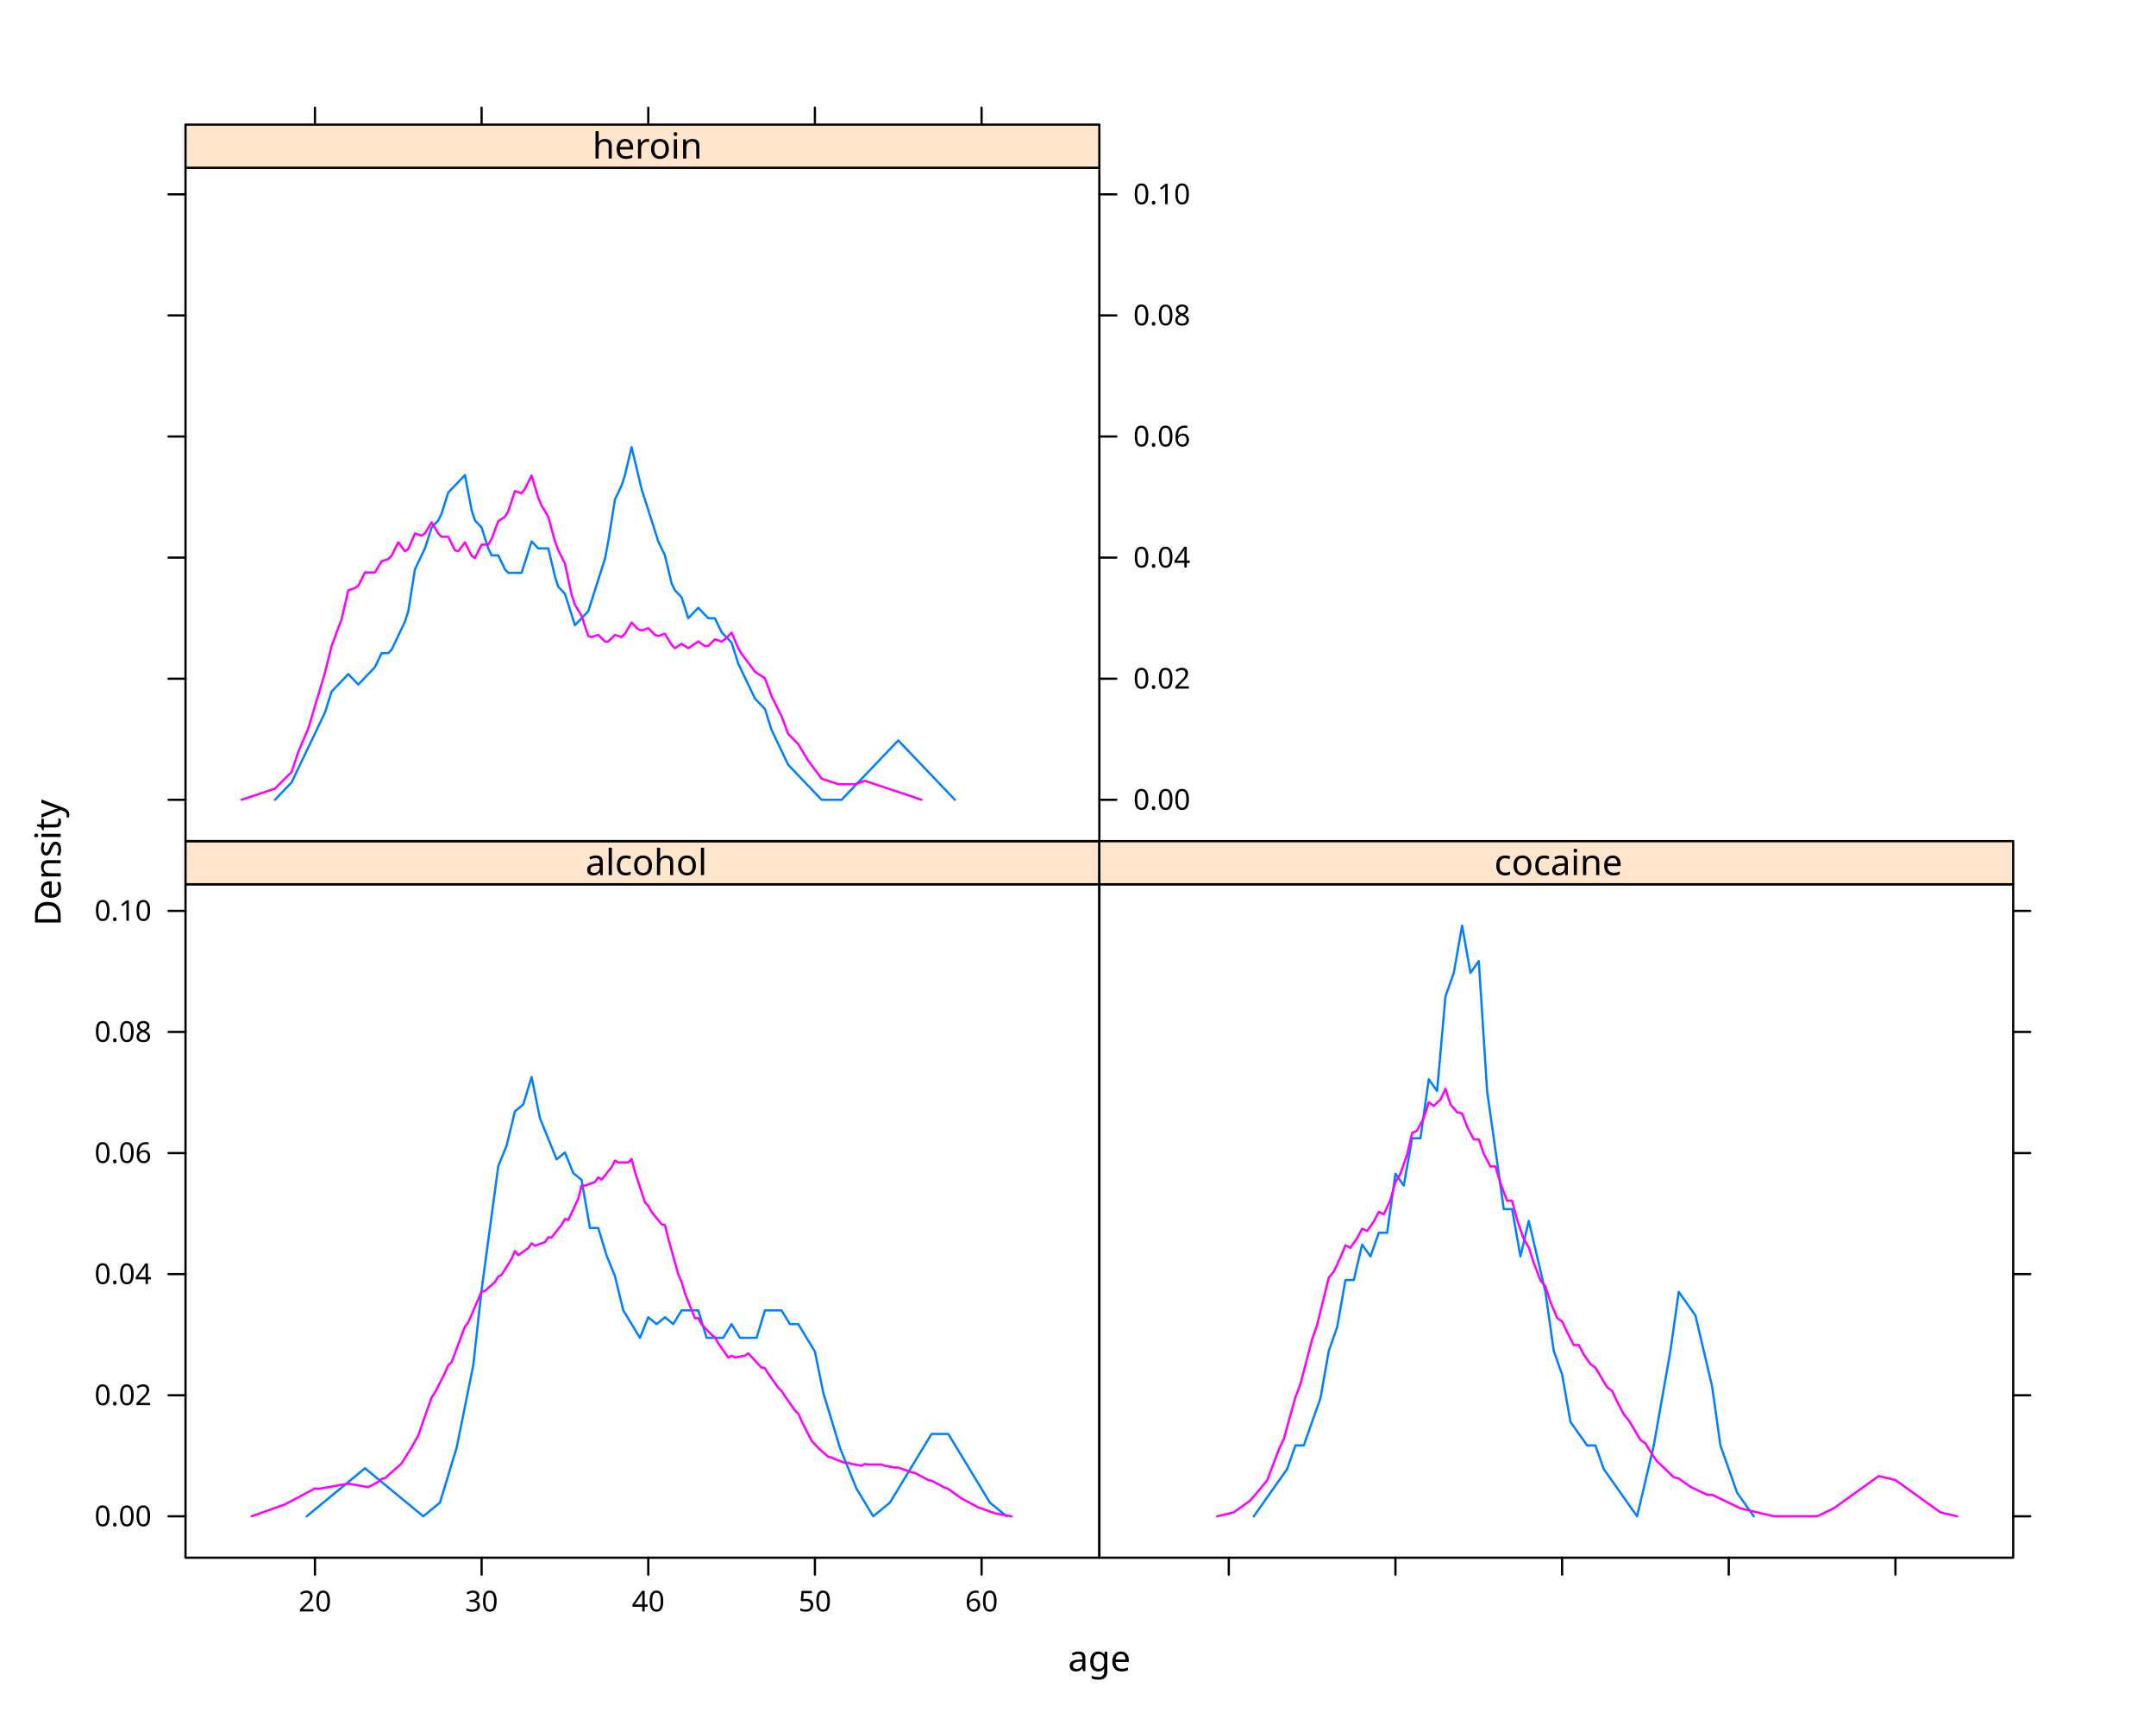
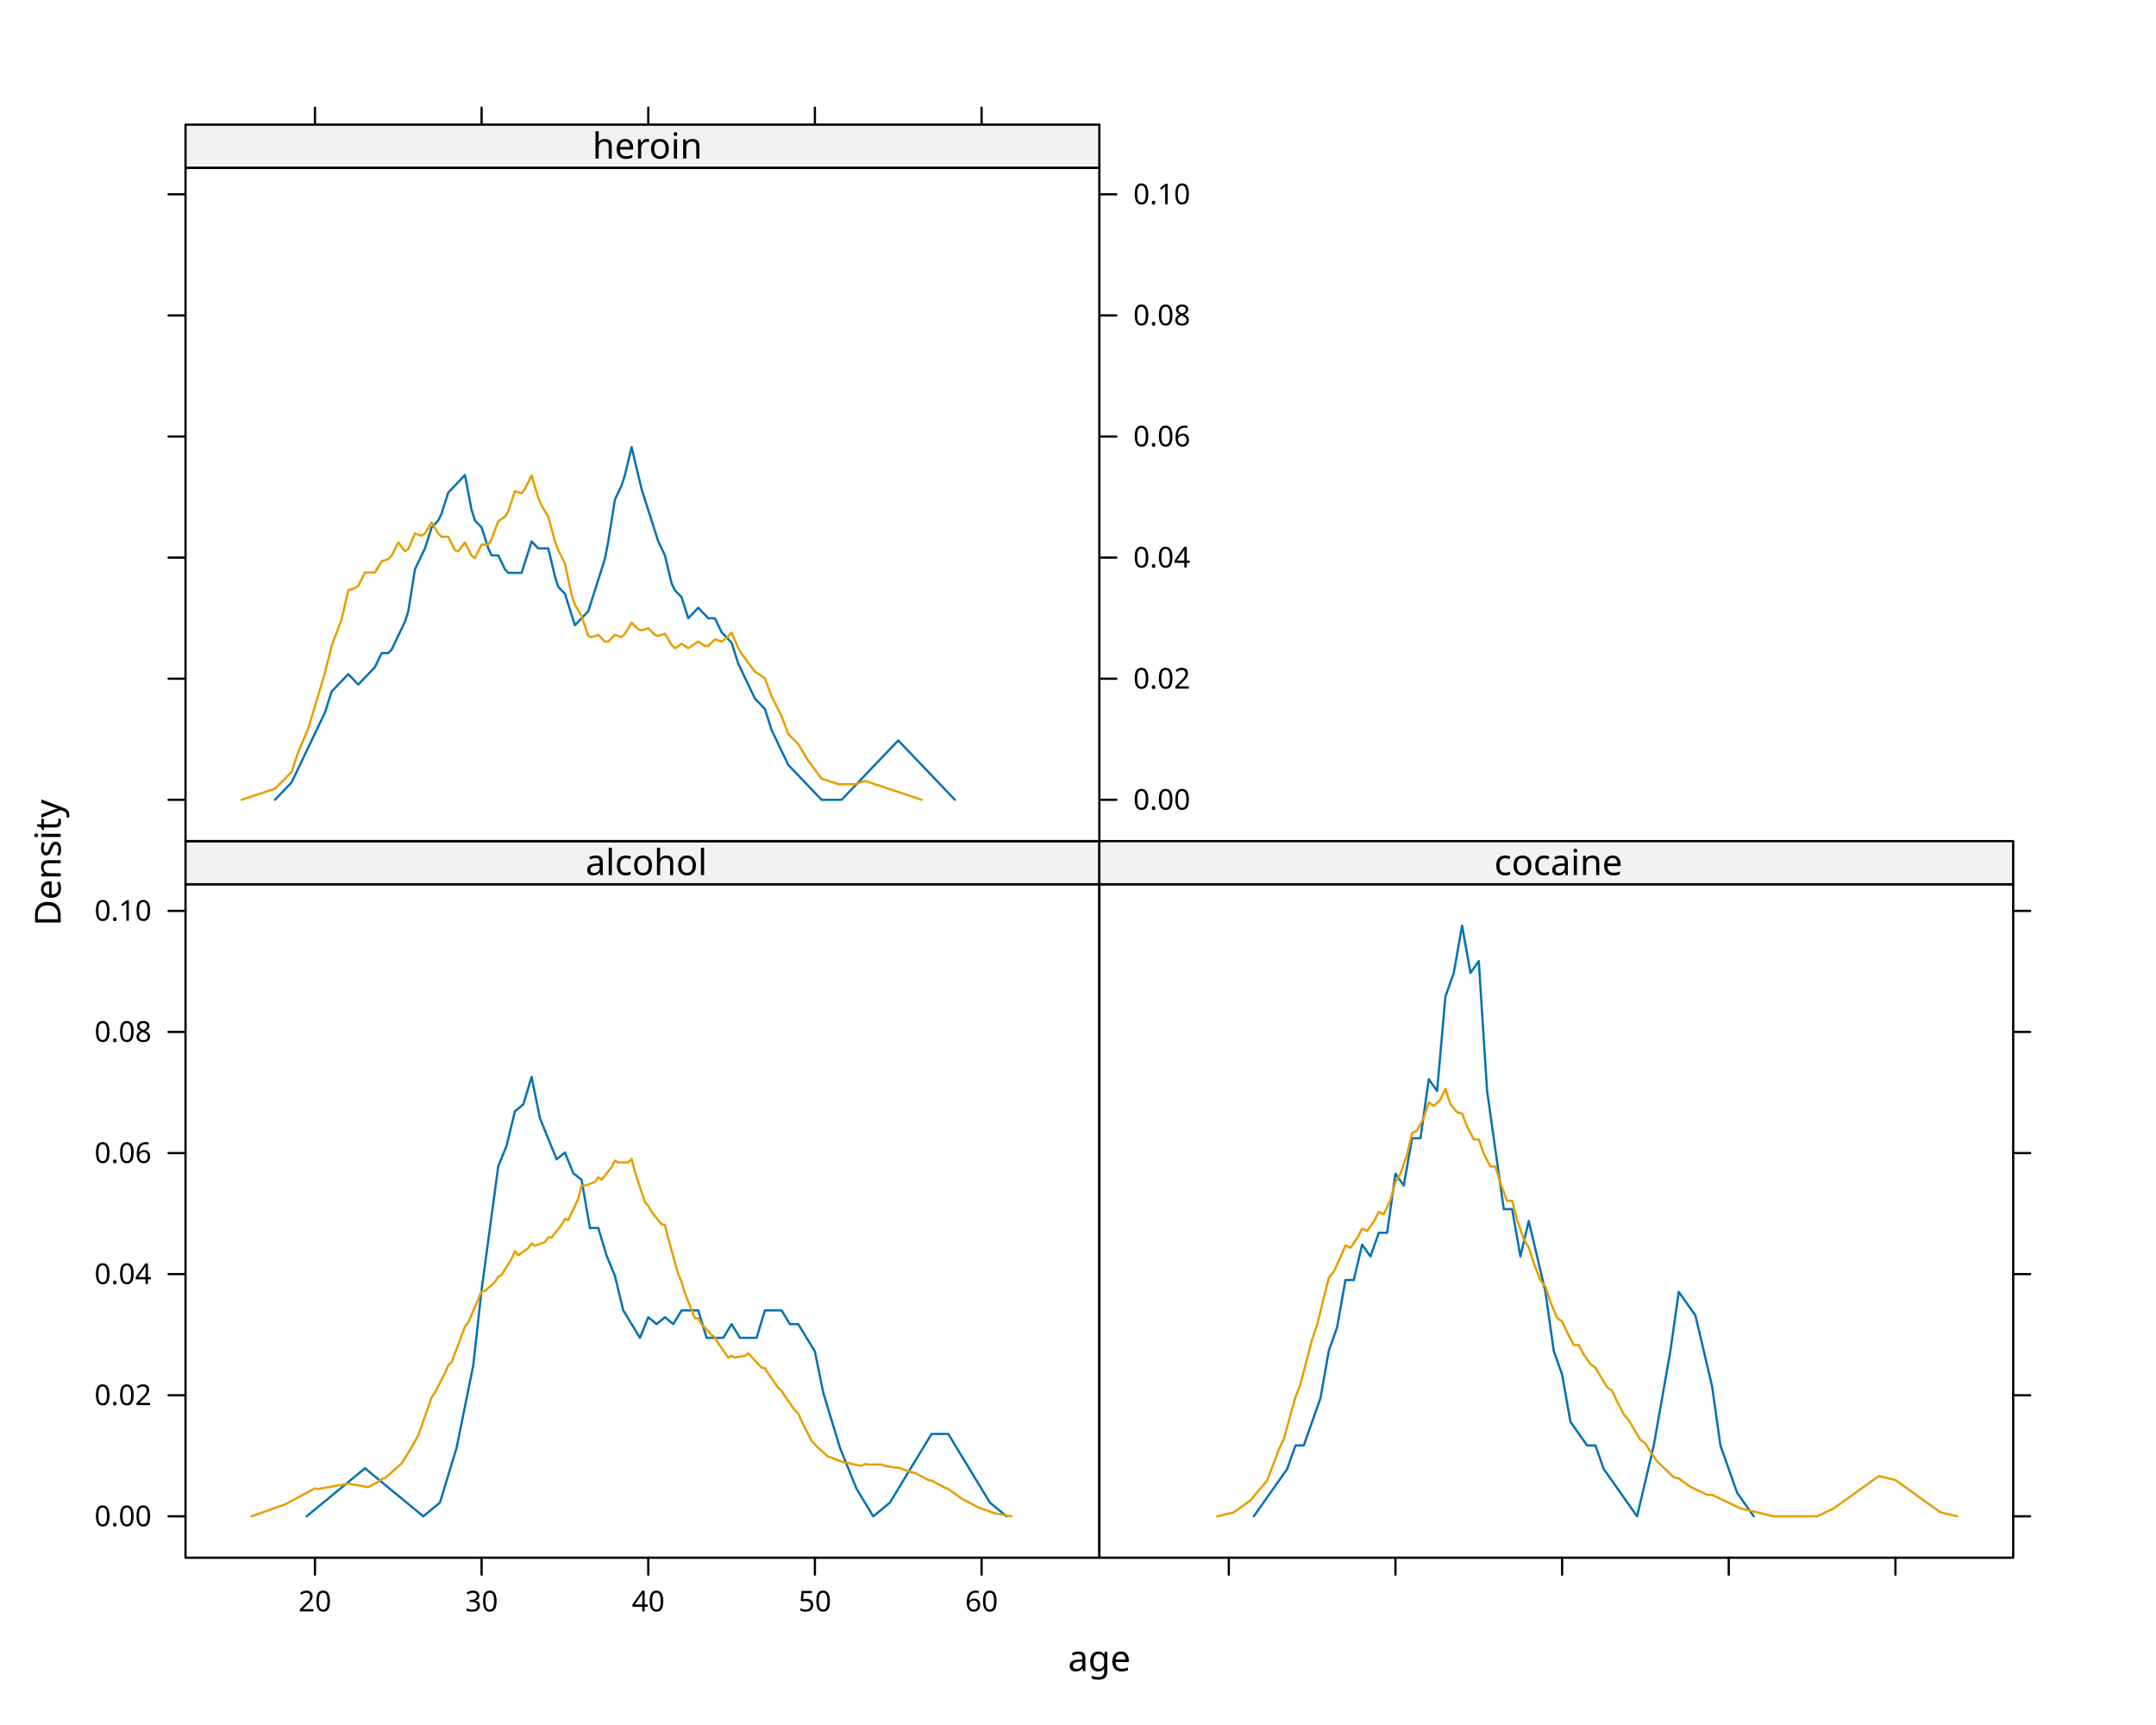
<svg xmlns="http://www.w3.org/2000/svg" class="svglite" data-engine-version="2.0" width="720.00pt" height="576.00pt" viewBox="0 0 720.00 576.00">
  <defs>
    <style type="text/css">
    .svglite line, .svglite polyline, .svglite polygon, .svglite path, .svglite rect, .svglite circle {
      fill: none;
      stroke: #000000;
      stroke-linecap: round;
      stroke-linejoin: round;
      stroke-miterlimit: 10.00;
    }
  </style>
  </defs>
  <rect width="100%" height="100%" style="stroke: none; fill: #FFFFFF;" />
  <defs>
    <clipPath id="cpMC4wMHw3MjAuMDB8MC4wMHw1NzYuMDA=">
      <rect x="0.00" y="0.00" width="720.00" height="576.00" />
    </clipPath>
  </defs>
  <g clip-path="url(#cpMC4wMHw3MjAuMDB8MC4wMHw1NzYuMDA=)">
    <rect x="0.00" y="0.00" width="720.00" height="576.00" style="stroke-width: 0.75; stroke: none;" />
    <text x="367.13" y="558.00" text-anchor="middle" style="font-size: 12.00px; font-family: sans;" textLength="20.02px" lengthAdjust="spacingAndGlyphs">age</text>
    <text transform="translate(20.26,288.07) rotate(-90)" text-anchor="middle" style="font-size: 12.00px; font-family: sans;" textLength="40.02px" lengthAdjust="spacingAndGlyphs">Density</text>
  </g>
  <defs>
    <clipPath id="cpNjEuOTV8MzY3LjEzfDI5NS4yN3w1MjAuMTM=">
      <rect x="61.95" y="295.27" width="305.18" height="224.86" />
    </clipPath>
  </defs>
  <g clip-path="url(#cpNjEuOTV8MzY3LjEzfDI5NS4yN3w1MjAuMTM=)">
</g>
  <g clip-path="url(#cpMC4wMHw3MjAuMDB8MC4wMHw1NzYuMDA=)">
    <line x1="61.95" y1="506.32" x2="56.28" y2="506.32" style="stroke-width: 0.75;" />
    <line x1="61.95" y1="465.89" x2="56.28" y2="465.89" style="stroke-width: 0.75;" />
    <line x1="61.95" y1="425.45" x2="56.28" y2="425.45" style="stroke-width: 0.75;" />
    <line x1="61.95" y1="385.02" x2="56.28" y2="385.02" style="stroke-width: 0.75;" />
    <line x1="61.95" y1="344.58" x2="56.28" y2="344.58" style="stroke-width: 0.75;" />
    <line x1="61.95" y1="304.15" x2="56.28" y2="304.15" style="stroke-width: 0.75;" />
    <text x="50.61" y="509.62" text-anchor="end" style="font-size: 9.60px; font-family: sans;" textLength="18.69px" lengthAdjust="spacingAndGlyphs">0.00</text>
    <text x="50.61" y="469.19" text-anchor="end" style="font-size: 9.60px; font-family: sans;" textLength="18.69px" lengthAdjust="spacingAndGlyphs">0.02</text>
    <text x="50.61" y="428.75" text-anchor="end" style="font-size: 9.60px; font-family: sans;" textLength="18.69px" lengthAdjust="spacingAndGlyphs">0.04</text>
    <text x="50.61" y="388.32" text-anchor="end" style="font-size: 9.60px; font-family: sans;" textLength="18.69px" lengthAdjust="spacingAndGlyphs">0.06</text>
    <text x="50.61" y="347.88" text-anchor="end" style="font-size: 9.60px; font-family: sans;" textLength="18.69px" lengthAdjust="spacingAndGlyphs">0.08</text>
    <text x="50.61" y="307.45" text-anchor="end" style="font-size: 9.60px; font-family: sans;" textLength="18.69px" lengthAdjust="spacingAndGlyphs">0.10</text>
    <line x1="105.18" y1="520.13" x2="105.18" y2="525.80" style="stroke-width: 0.75;" />
    <line x1="160.83" y1="520.13" x2="160.83" y2="525.80" style="stroke-width: 0.75;" />
    <line x1="216.49" y1="520.13" x2="216.49" y2="525.80" style="stroke-width: 0.75;" />
    <line x1="272.14" y1="520.13" x2="272.14" y2="525.80" style="stroke-width: 0.75;" />
    <line x1="327.80" y1="520.13" x2="327.80" y2="525.80" style="stroke-width: 0.75;" />
    <text x="105.18" y="538.07" text-anchor="middle" style="font-size: 9.60px; font-family: sans;" textLength="10.68px" lengthAdjust="spacingAndGlyphs">20</text>
    <text x="160.83" y="538.07" text-anchor="middle" style="font-size: 9.60px; font-family: sans;" textLength="10.68px" lengthAdjust="spacingAndGlyphs">30</text>
    <text x="216.49" y="538.07" text-anchor="middle" style="font-size: 9.60px; font-family: sans;" textLength="10.68px" lengthAdjust="spacingAndGlyphs">40</text>
    <text x="272.14" y="538.07" text-anchor="middle" style="font-size: 9.60px; font-family: sans;" textLength="10.68px" lengthAdjust="spacingAndGlyphs">50</text>
    <text x="327.80" y="538.07" text-anchor="middle" style="font-size: 9.60px; font-family: sans;" textLength="10.68px" lengthAdjust="spacingAndGlyphs">60</text>
  </g>
  <g clip-path="url(#cpNjEuOTV8MzY3LjEzfDI5NS4yN3w1MjAuMTM=)">
-     <polyline points="102.40,506.32 121.88,490.27 141.35,506.32 146.92,501.74 152.49,483.40 158.05,455.89 160.83,430.68 166.40,389.42 169.18,382.54 171.96,371.08 174.75,368.79 177.53,359.62 180.31,373.37 185.88,387.12 188.66,384.83 191.44,391.71 194.23,394.00 197.01,410.05 199.79,410.05 202.57,419.22 205.36,426.09 208.14,437.55 213.71,446.72 216.49,439.85 219.27,442.14 222.05,439.85 224.84,442.14 227.62,437.55 233.18,437.55 235.97,446.72 241.53,446.72 244.32,442.14 247.10,446.72 252.66,446.72 255.45,437.55 261.01,437.55 263.79,442.14 266.58,442.14 272.14,451.31 274.93,465.06 280.49,483.40 286.06,497.15 291.62,506.32 297.19,501.74 311.10,478.81 316.67,478.81 330.58,501.74 336.15,506.32 " style="stroke-width: 0.75; stroke: #0080FF;" />
-     <polyline points="84.03,506.32 95.16,502.35 105.18,496.99 106.29,497.18 116.31,495.40 122.99,496.59 126.33,494.80 127.44,493.81 128.55,493.61 134.12,488.65 137.46,483.28 139.68,479.31 144.14,466.60 145.25,465.01 148.59,458.46 149.70,455.88 150.82,454.88 155.27,442.97 156.38,441.58 160.83,431.25 161.95,431.05 165.29,428.07 166.40,426.29 167.51,425.69 170.85,420.33 171.96,417.75 173.08,419.14 176.42,416.75 177.53,415.17 178.64,415.96 181.98,414.77 183.10,413.18 184.21,413.18 187.55,409.01 188.66,407.02 189.77,407.42 193.11,400.27 194.23,395.90 195.34,395.90 198.68,394.71 199.79,393.12 200.91,393.92 204.24,389.74 205.36,387.56 206.47,388.16 209.81,388.16 210.92,386.96 212.04,391.33 215.38,401.46 216.49,402.65 217.60,404.64 220.94,408.81 222.05,409.01 223.17,413.58 226.51,425.49 227.62,428.07 228.73,431.85 232.07,440.19 233.18,440.19 234.30,442.17 237.64,445.75 238.75,446.54 239.86,448.53 243.20,453.30 244.32,452.70 245.43,453.30 248.77,452.70 249.88,451.91 254.33,456.67 255.45,456.87 256.56,458.66 259.90,463.42 261.01,464.42 262.13,466.20 265.46,470.97 266.58,471.96 267.69,474.54 271.03,481.10 273.26,483.48 276.60,486.46 277.71,486.66 278.82,487.25 282.16,488.45 283.27,488.45 284.39,488.84 287.73,489.44 288.84,488.84 289.95,489.04 294.41,489.04 295.52,489.44 298.86,490.04 299.97,490.04 304.42,491.62 305.54,491.82 309.99,494.21 311.10,494.40 315.55,496.79 316.67,497.18 321.12,500.36 326.68,503.34 332.25,505.33 337.82,506.32 " style="stroke-width: 0.75; stroke: #FF00FF;" />
+     <polyline points="102.40,506.32 121.88,490.27 141.35,506.32 146.92,501.74 152.49,483.40 158.05,455.89 160.83,430.68 166.40,389.42 169.18,382.54 171.96,371.08 174.75,368.79 177.53,359.62 180.31,373.37 185.88,387.12 188.66,384.83 191.44,391.71 194.23,394.00 197.01,410.05 199.79,410.05 202.57,419.22 205.36,426.09 208.14,437.55 213.71,446.72 216.49,439.85 219.27,442.14 222.05,439.85 224.84,442.14 227.62,437.55 233.18,437.55 235.97,446.72 241.53,446.72 244.32,442.14 247.10,446.72 252.66,446.72 255.45,437.55 261.01,437.55 263.79,442.14 266.58,442.14 272.14,451.31 274.93,465.06 280.49,483.40 286.06,497.15 291.62,506.32 297.19,501.74 311.10,478.81 316.67,478.81 330.58,501.74 336.15,506.32 " style="stroke-width: 0.75; stroke: #0072B2;" />
+     <polyline points="84.03,506.32 95.16,502.35 105.18,496.99 106.29,497.18 116.31,495.40 122.99,496.59 126.33,494.80 127.44,493.81 128.55,493.61 134.12,488.65 137.46,483.28 139.68,479.31 144.14,466.60 145.25,465.01 148.59,458.46 149.70,455.88 150.82,454.88 155.27,442.97 156.38,441.58 160.83,431.25 161.95,431.05 165.29,428.07 166.40,426.29 167.51,425.69 170.85,420.33 171.96,417.75 173.08,419.14 176.42,416.75 177.53,415.17 178.64,415.96 181.98,414.77 183.10,413.18 184.21,413.18 187.55,409.01 188.66,407.02 189.77,407.42 193.11,400.27 194.23,395.90 195.34,395.90 198.68,394.71 199.79,393.12 200.91,393.92 204.24,389.74 205.36,387.56 206.47,388.16 209.81,388.16 210.92,386.96 212.04,391.33 215.38,401.46 216.49,402.65 217.60,404.64 220.94,408.81 222.05,409.01 223.17,413.58 226.51,425.49 227.62,428.07 228.73,431.85 232.07,440.19 233.18,440.19 234.30,442.17 237.64,445.75 238.75,446.54 239.86,448.53 243.20,453.30 244.32,452.70 245.43,453.30 248.77,452.70 249.88,451.91 254.33,456.67 255.45,456.87 256.56,458.66 259.90,463.42 261.01,464.42 262.13,466.20 265.46,470.97 266.58,471.96 267.69,474.54 271.03,481.10 273.26,483.48 276.60,486.46 277.71,486.66 278.82,487.25 282.16,488.45 283.27,488.45 284.39,488.84 287.73,489.44 288.84,488.84 289.95,489.04 294.41,489.04 295.52,489.44 298.86,490.04 299.97,490.04 304.42,491.62 305.54,491.82 309.99,494.21 311.10,494.40 315.55,496.79 316.67,497.18 321.12,500.36 326.68,503.34 332.25,505.33 337.82,506.32 " style="stroke-width: 0.75; stroke: #E69F00;" />
  </g>
  <g clip-path="url(#cpMC4wMHw3MjAuMDB8MC4wMHw1NzYuMDA=)">
    <rect x="61.95" y="295.27" width="305.18" height="224.86" style="stroke-width: 0.75;" />
  </g>
  <defs>
    <clipPath id="cpNjEuOTV8MzY3LjEzfDI4MC44N3wyOTUuMjc=">
      <rect x="61.95" y="280.87" width="305.18" height="14.40" />
    </clipPath>
  </defs>
  <g clip-path="url(#cpNjEuOTV8MzY3LjEzfDI4MC44N3wyOTUuMjc=)">
-     <rect x="61.95" y="280.87" width="305.18" height="14.40" style="stroke-width: 0.75; stroke: #FFE5CC; fill: #FFE5CC;" />
+     <rect x="61.95" y="280.87" width="305.18" height="14.40" style="stroke-width: 0.75; stroke: #F2F2F2; fill: #F2F2F2;" />
    <text x="195.53" y="292.20" style="font-size: 12.00px; font-family: sans;" textLength="38.03px" lengthAdjust="spacingAndGlyphs">alcohol</text>
  </g>
  <g clip-path="url(#cpMC4wMHw3MjAuMDB8MC4wMHw1NzYuMDA=)">
    <rect x="61.95" y="280.87" width="305.18" height="14.40" style="stroke-width: 0.75;" />
  </g>
  <defs>
    <clipPath id="cpMzY3LjEzfDY3Mi4zMXwyOTUuMjd8NTIwLjEz">
      <rect x="367.13" y="295.27" width="305.18" height="224.86" />
    </clipPath>
  </defs>
  <g clip-path="url(#cpMzY3LjEzfDY3Mi4zMXwyOTUuMjd8NTIwLjEz)">
</g>
  <g clip-path="url(#cpMC4wMHw3MjAuMDB8MC4wMHw1NzYuMDA=)">
    <line x1="410.36" y1="520.13" x2="410.36" y2="525.80" style="stroke-width: 0.75;" />
    <line x1="466.01" y1="520.13" x2="466.01" y2="525.80" style="stroke-width: 0.75;" />
    <line x1="521.67" y1="520.13" x2="521.67" y2="525.80" style="stroke-width: 0.75;" />
    <line x1="577.32" y1="520.13" x2="577.32" y2="525.80" style="stroke-width: 0.75;" />
    <line x1="632.98" y1="520.13" x2="632.98" y2="525.80" style="stroke-width: 0.75;" />
    <line x1="672.31" y1="506.32" x2="677.98" y2="506.32" style="stroke-width: 0.75;" />
    <line x1="672.31" y1="465.89" x2="677.98" y2="465.89" style="stroke-width: 0.75;" />
    <line x1="672.31" y1="425.45" x2="677.98" y2="425.45" style="stroke-width: 0.75;" />
    <line x1="672.31" y1="385.02" x2="677.98" y2="385.02" style="stroke-width: 0.75;" />
    <line x1="672.31" y1="344.58" x2="677.98" y2="344.58" style="stroke-width: 0.75;" />
    <line x1="672.31" y1="304.15" x2="677.98" y2="304.15" style="stroke-width: 0.75;" />
  </g>
  <g clip-path="url(#cpMzY3LjEzfDY3Mi4zMXwyOTUuMjd8NTIwLjEz)">
-     <polyline points="418.70,506.32 429.84,490.54 432.62,482.65 435.40,482.65 440.97,466.87 443.75,451.09 446.53,443.20 449.31,427.42 452.10,427.42 454.88,415.59 457.66,419.53 460.45,411.64 463.23,411.64 466.01,391.92 468.79,395.86 471.58,380.08 474.36,380.08 477.14,360.36 479.92,364.31 482.71,332.75 485.49,324.86 488.27,309.08 491.06,324.86 493.84,320.91 496.62,364.31 502.19,403.75 504.97,403.75 507.75,419.53 510.53,407.70 516.10,431.37 518.88,451.09 521.67,458.98 524.45,474.76 530.01,482.65 532.80,482.65 535.58,490.54 546.71,506.32 552.28,482.65 557.84,451.09 560.62,431.37 566.19,439.26 571.76,462.93 574.54,482.65 580.10,498.43 585.67,506.32 " style="stroke-width: 0.75; stroke: #0080FF;" />
-     <polyline points="406.46,506.32 412.03,504.99 417.59,501.00 423.16,494.35 427.05,484.10 428.72,480.51 432.62,466.54 434.29,462.15 438.18,447.25 439.85,442.46 443.75,426.63 445.42,424.63 447.64,419.84 449.31,415.85 450.98,416.65 453.21,413.45 454.88,410.26 456.55,411.06 458.78,407.87 460.45,404.67 462.12,405.47 464.34,400.68 466.01,394.70 467.68,391.90 469.91,385.52 471.58,378.33 473.25,377.53 475.47,373.28 477.14,368.09 478.81,369.28 481.04,367.16 482.71,363.56 484.38,368.75 486.60,371.41 488.27,371.81 489.94,376.20 492.17,380.46 493.84,380.46 495.51,385.25 497.73,389.51 499.40,389.51 501.07,395.09 503.30,400.95 504.97,400.95 506.64,407.33 508.87,413.72 510.53,416.51 512.20,421.70 514.43,427.56 516.10,429.55 517.77,434.74 520.00,440.06 521.67,441.26 523.34,444.85 525.56,449.11 527.23,449.11 528.90,452.30 531.13,455.50 532.80,456.69 536.69,463.21 538.36,464.41 540.03,468.00 542.26,472.26 543.93,474.26 547.82,480.78 549.49,481.97 551.16,484.77 553.39,487.96 558.95,493.28 560.62,493.68 564.52,496.47 570.09,499.14 571.76,499.14 581.22,503.66 592.35,506.32 606.82,506.32 612.38,503.66 627.41,492.88 632.98,494.21 648.00,504.99 653.57,506.32 " style="stroke-width: 0.75; stroke: #FF00FF;" />
+     <polyline points="418.70,506.32 429.84,490.54 432.62,482.65 435.40,482.65 440.97,466.87 443.75,451.09 446.53,443.20 449.31,427.42 452.10,427.42 454.88,415.59 457.66,419.53 460.45,411.64 463.23,411.64 466.01,391.92 468.79,395.86 471.58,380.08 474.36,380.08 477.14,360.36 479.92,364.31 482.71,332.75 485.49,324.86 488.27,309.08 491.06,324.86 493.84,320.91 496.62,364.31 502.19,403.75 504.97,403.75 507.75,419.53 510.53,407.70 516.10,431.37 518.88,451.09 521.67,458.98 524.45,474.76 530.01,482.65 532.80,482.65 535.58,490.54 546.71,506.32 552.28,482.65 557.84,451.09 560.62,431.37 566.19,439.26 571.76,462.93 574.54,482.65 580.10,498.43 585.67,506.32 " style="stroke-width: 0.75; stroke: #0072B2;" />
+     <polyline points="406.46,506.32 412.03,504.99 417.59,501.00 423.16,494.35 427.05,484.10 428.72,480.51 432.62,466.54 434.29,462.15 438.18,447.25 439.85,442.46 443.75,426.63 445.42,424.63 447.64,419.84 449.31,415.85 450.98,416.65 453.21,413.45 454.88,410.26 456.55,411.06 458.78,407.87 460.45,404.67 462.12,405.47 464.34,400.68 466.01,394.70 467.68,391.90 469.91,385.52 471.58,378.33 473.25,377.53 475.47,373.28 477.14,368.09 478.81,369.28 481.04,367.16 482.71,363.56 484.38,368.75 486.60,371.41 488.27,371.81 489.94,376.20 492.17,380.46 493.84,380.46 495.51,385.25 497.73,389.51 499.40,389.51 501.07,395.09 503.30,400.95 504.97,400.95 506.64,407.33 508.87,413.72 510.53,416.51 512.20,421.70 514.43,427.56 516.10,429.55 517.77,434.74 520.00,440.06 521.67,441.26 523.34,444.85 525.56,449.11 527.23,449.11 528.90,452.30 531.13,455.50 532.80,456.69 536.69,463.21 538.36,464.41 540.03,468.00 542.26,472.26 543.93,474.26 547.82,480.78 549.49,481.97 551.16,484.77 553.39,487.96 558.95,493.28 560.62,493.68 564.52,496.47 570.09,499.14 571.76,499.14 581.22,503.66 592.35,506.32 606.82,506.32 612.38,503.66 627.41,492.88 632.98,494.21 648.00,504.99 653.57,506.32 " style="stroke-width: 0.75; stroke: #E69F00;" />
  </g>
  <g clip-path="url(#cpMC4wMHw3MjAuMDB8MC4wMHw1NzYuMDA=)">
    <rect x="367.13" y="295.27" width="305.18" height="224.86" style="stroke-width: 0.75;" />
  </g>
  <defs>
    <clipPath id="cpMzY3LjEzfDY3Mi4zMXwyODAuODd8Mjk1LjI3">
      <rect x="367.13" y="280.87" width="305.18" height="14.40" />
    </clipPath>
  </defs>
  <g clip-path="url(#cpMzY3LjEzfDY3Mi4zMXwyODAuODd8Mjk1LjI3)">
-     <rect x="367.13" y="280.87" width="305.18" height="14.40" style="stroke-width: 0.75; stroke: #FFE5CC; fill: #FFE5CC;" />
+     <rect x="367.13" y="280.87" width="305.18" height="14.40" style="stroke-width: 0.75; stroke: #F2F2F2; fill: #F2F2F2;" />
    <text x="499.03" y="292.20" style="font-size: 12.00px; font-family: sans;" textLength="41.37px" lengthAdjust="spacingAndGlyphs">cocaine</text>
  </g>
  <g clip-path="url(#cpMC4wMHw3MjAuMDB8MC4wMHw1NzYuMDA=)">
    <rect x="367.13" y="280.87" width="305.18" height="14.40" style="stroke-width: 0.75;" />
  </g>
  <defs>
    <clipPath id="cpNjEuOTV8MzY3LjEzfDU2LjAxfDI4MC44Nw==">
      <rect x="61.95" y="56.01" width="305.18" height="224.86" />
    </clipPath>
  </defs>
  <g clip-path="url(#cpNjEuOTV8MzY3LjEzfDU2LjAxfDI4MC44Nw==)">
</g>
  <g clip-path="url(#cpMC4wMHw3MjAuMDB8MC4wMHw1NzYuMDA=)">
    <line x1="105.18" y1="41.61" x2="105.18" y2="35.95" style="stroke-width: 0.75;" />
    <line x1="160.83" y1="41.61" x2="160.83" y2="35.95" style="stroke-width: 0.75;" />
    <line x1="216.49" y1="41.61" x2="216.49" y2="35.95" style="stroke-width: 0.75;" />
    <line x1="272.14" y1="41.61" x2="272.14" y2="35.95" style="stroke-width: 0.75;" />
    <line x1="327.80" y1="41.61" x2="327.80" y2="35.95" style="stroke-width: 0.75;" />
    <line x1="61.95" y1="267.06" x2="56.28" y2="267.06" style="stroke-width: 0.75;" />
    <line x1="61.95" y1="226.63" x2="56.28" y2="226.63" style="stroke-width: 0.75;" />
    <line x1="61.95" y1="186.19" x2="56.28" y2="186.19" style="stroke-width: 0.75;" />
    <line x1="61.95" y1="145.76" x2="56.28" y2="145.76" style="stroke-width: 0.75;" />
    <line x1="61.95" y1="105.33" x2="56.28" y2="105.33" style="stroke-width: 0.75;" />
    <line x1="61.95" y1="64.89" x2="56.28" y2="64.89" style="stroke-width: 0.75;" />
    <line x1="367.13" y1="267.06" x2="372.80" y2="267.06" style="stroke-width: 0.75;" />
    <line x1="367.13" y1="226.63" x2="372.80" y2="226.63" style="stroke-width: 0.75;" />
    <line x1="367.13" y1="186.19" x2="372.80" y2="186.19" style="stroke-width: 0.75;" />
    <line x1="367.13" y1="145.76" x2="372.80" y2="145.76" style="stroke-width: 0.75;" />
    <line x1="367.13" y1="105.33" x2="372.80" y2="105.33" style="stroke-width: 0.75;" />
    <line x1="367.13" y1="64.89" x2="372.80" y2="64.89" style="stroke-width: 0.75;" />
    <text x="378.47" y="270.37" style="font-size: 9.60px; font-family: sans;" textLength="18.69px" lengthAdjust="spacingAndGlyphs">0.00</text>
    <text x="378.47" y="229.93" style="font-size: 9.60px; font-family: sans;" textLength="18.69px" lengthAdjust="spacingAndGlyphs">0.02</text>
    <text x="378.47" y="189.50" style="font-size: 9.60px; font-family: sans;" textLength="18.69px" lengthAdjust="spacingAndGlyphs">0.04</text>
    <text x="378.47" y="149.06" style="font-size: 9.60px; font-family: sans;" textLength="18.69px" lengthAdjust="spacingAndGlyphs">0.06</text>
    <text x="378.47" y="108.63" style="font-size: 9.60px; font-family: sans;" textLength="18.69px" lengthAdjust="spacingAndGlyphs">0.08</text>
    <text x="378.47" y="68.19" style="font-size: 9.60px; font-family: sans;" textLength="18.69px" lengthAdjust="spacingAndGlyphs">0.10</text>
  </g>
  <g clip-path="url(#cpNjEuOTV8MzY3LjEzfDU2LjAxfDI4MC44Nw==)">
-     <polyline points="91.82,267.06 97.39,261.23 108.52,237.92 110.74,230.92 116.31,225.09 119.65,228.59 125.21,222.76 127.44,218.09 129.67,218.09 130.78,216.93 135.23,207.60 136.35,204.10 138.57,190.11 141.91,183.12 144.14,176.12 146.36,173.79 147.48,171.46 149.70,164.46 155.27,158.63 157.49,170.29 158.61,173.79 160.83,176.12 163.06,183.12 164.17,185.45 166.40,185.45 168.63,190.11 169.74,191.28 174.19,191.28 177.53,180.78 179.76,183.12 183.10,183.12 185.32,192.44 186.43,195.94 188.66,198.27 192.00,208.77 196.45,204.10 202.02,186.61 203.13,180.78 205.36,166.79 207.58,162.13 208.70,158.63 210.92,149.30 214.26,163.30 219.83,180.78 222.05,185.45 224.28,194.78 225.39,197.11 227.62,199.44 229.85,206.44 233.18,202.94 236.52,206.44 238.75,206.44 240.98,211.10 244.32,214.60 246.54,221.59 252.11,233.25 255.45,236.75 257.67,243.75 263.24,255.40 274.37,267.06 281.05,267.06 299.97,247.24 318.89,267.06 " style="stroke-width: 0.75; stroke: #0080FF;" />
-     <polyline points="80.69,267.06 91.82,263.34 97.39,257.76 99.61,251.06 102.95,243.25 108.52,224.64 110.74,215.71 114.08,206.78 116.31,197.11 118.54,196.36 119.65,195.62 121.88,191.15 125.21,191.15 127.44,187.43 129.67,186.69 130.78,185.57 133.01,181.11 135.23,184.08 136.35,183.34 138.57,178.13 140.80,178.87 141.91,178.13 144.14,174.41 146.36,178.13 147.48,179.25 149.70,179.25 151.93,183.71 153.04,184.08 155.27,181.11 157.49,185.57 158.61,186.32 160.83,181.85 163.06,181.85 164.17,179.99 166.40,174.04 168.63,172.55 169.74,170.69 171.96,163.99 174.19,164.73 175.30,163.25 177.53,158.78 179.76,166.22 180.87,168.83 183.10,172.55 185.32,180.73 186.43,183.71 188.66,188.18 190.89,198.60 192.00,201.95 194.23,205.67 196.45,212.36 197.57,212.74 199.79,211.99 202.02,214.22 203.13,214.22 205.36,211.99 207.58,212.74 208.70,211.62 210.92,207.90 213.15,210.13 214.26,210.50 216.49,209.76 218.71,211.99 219.83,212.36 222.05,211.62 224.28,215.34 225.39,216.46 227.62,214.97 229.85,216.46 233.18,214.22 235.41,215.71 236.52,215.71 238.75,213.48 240.98,214.22 242.09,213.48 244.32,211.25 246.54,216.46 247.66,218.32 252.11,224.27 255.45,226.50 257.67,232.46 261.01,239.16 263.24,245.11 266.58,248.46 269.92,254.04 274.37,259.99 279.93,261.85 285.50,261.85 288.84,260.74 307.76,267.06 " style="stroke-width: 0.75; stroke: #FF00FF;" />
+     <polyline points="91.82,267.06 97.39,261.23 108.52,237.92 110.74,230.92 116.31,225.09 119.65,228.59 125.21,222.76 127.44,218.09 129.67,218.09 130.78,216.93 135.23,207.60 136.35,204.10 138.57,190.11 141.91,183.12 144.14,176.12 146.36,173.79 147.48,171.46 149.70,164.46 155.27,158.63 157.49,170.29 158.61,173.79 160.83,176.12 163.06,183.12 164.17,185.45 166.40,185.45 168.63,190.11 169.74,191.28 174.19,191.28 177.53,180.78 179.76,183.12 183.10,183.12 185.32,192.44 186.43,195.94 188.66,198.27 192.00,208.77 196.45,204.10 202.02,186.61 203.13,180.78 205.36,166.79 207.58,162.13 208.70,158.63 210.92,149.30 214.26,163.30 219.83,180.78 222.05,185.45 224.28,194.78 225.39,197.11 227.62,199.44 229.85,206.44 233.18,202.94 236.52,206.44 238.75,206.44 240.98,211.10 244.32,214.60 246.54,221.59 252.11,233.25 255.45,236.75 257.67,243.75 263.24,255.40 274.37,267.06 281.05,267.06 299.97,247.24 318.89,267.06 " style="stroke-width: 0.75; stroke: #0072B2;" />
+     <polyline points="80.69,267.06 91.82,263.34 97.39,257.76 99.61,251.06 102.95,243.25 108.52,224.64 110.74,215.71 114.08,206.78 116.31,197.11 118.54,196.36 119.65,195.62 121.88,191.15 125.21,191.15 127.44,187.43 129.67,186.69 130.78,185.57 133.01,181.11 135.23,184.08 136.35,183.34 138.57,178.13 140.80,178.87 141.91,178.13 144.14,174.41 146.36,178.13 147.48,179.25 149.70,179.25 151.93,183.71 153.04,184.08 155.27,181.11 157.49,185.57 158.61,186.32 160.83,181.85 163.06,181.85 164.17,179.99 166.40,174.04 168.63,172.55 169.74,170.69 171.96,163.99 174.19,164.73 175.30,163.25 177.53,158.78 179.76,166.22 180.87,168.83 183.10,172.55 185.32,180.73 186.43,183.71 188.66,188.18 190.89,198.60 192.00,201.95 194.23,205.67 196.45,212.36 197.57,212.74 199.79,211.99 202.02,214.22 203.13,214.22 205.36,211.99 207.58,212.74 208.70,211.62 210.92,207.90 213.15,210.13 214.26,210.50 216.49,209.76 218.71,211.99 219.83,212.36 222.05,211.62 224.28,215.34 225.39,216.46 227.62,214.97 229.85,216.46 233.18,214.22 235.41,215.71 236.52,215.71 238.75,213.48 240.98,214.22 242.09,213.48 244.32,211.25 246.54,216.46 247.66,218.32 252.11,224.27 255.45,226.50 257.67,232.46 261.01,239.16 263.24,245.11 266.58,248.46 269.92,254.04 274.37,259.99 279.93,261.85 285.50,261.85 288.84,260.74 307.76,267.06 " style="stroke-width: 0.75; stroke: #E69F00;" />
  </g>
  <g clip-path="url(#cpMC4wMHw3MjAuMDB8MC4wMHw1NzYuMDA=)">
    <rect x="61.95" y="56.01" width="305.18" height="224.86" style="stroke-width: 0.75;" />
  </g>
  <defs>
    <clipPath id="cpNjEuOTV8MzY3LjEzfDQxLjYxfDU2LjAx">
      <rect x="61.95" y="41.61" width="305.18" height="14.40" />
    </clipPath>
  </defs>
  <g clip-path="url(#cpNjEuOTV8MzY3LjEzfDQxLjYxfDU2LjAx)">
-     <rect x="61.95" y="41.61" width="305.18" height="14.40" style="stroke-width: 0.75; stroke: #FFE5CC; fill: #FFE5CC;" />
+     <rect x="61.95" y="41.61" width="305.18" height="14.40" style="stroke-width: 0.75; stroke: #F2F2F2; fill: #F2F2F2;" />
    <text x="197.86" y="52.94" style="font-size: 12.00px; font-family: sans;" textLength="33.36px" lengthAdjust="spacingAndGlyphs">heroin</text>
  </g>
  <g clip-path="url(#cpMC4wMHw3MjAuMDB8MC4wMHw1NzYuMDA=)">
    <rect x="61.95" y="41.61" width="305.18" height="14.40" style="stroke-width: 0.75;" />
  </g>
</svg>
